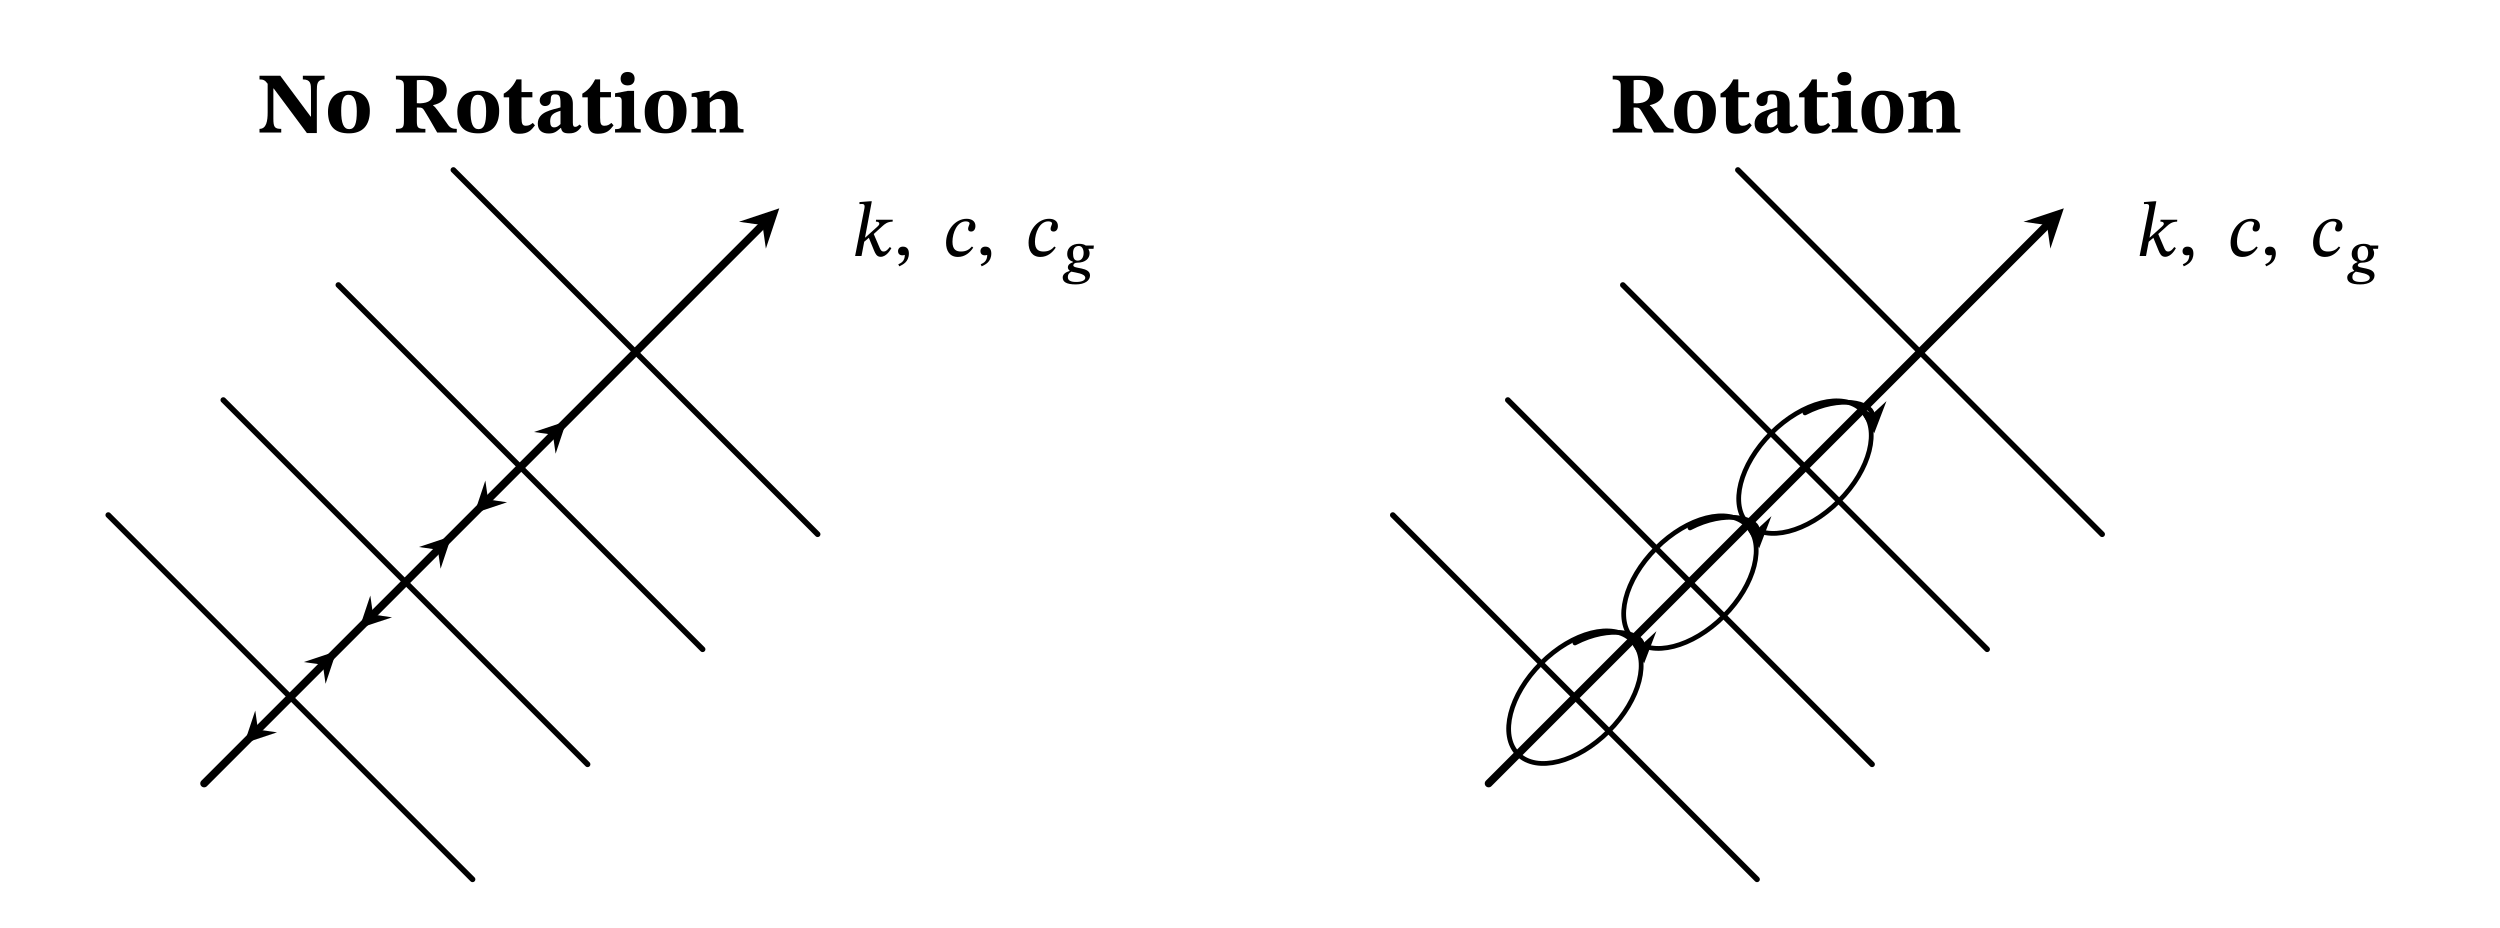
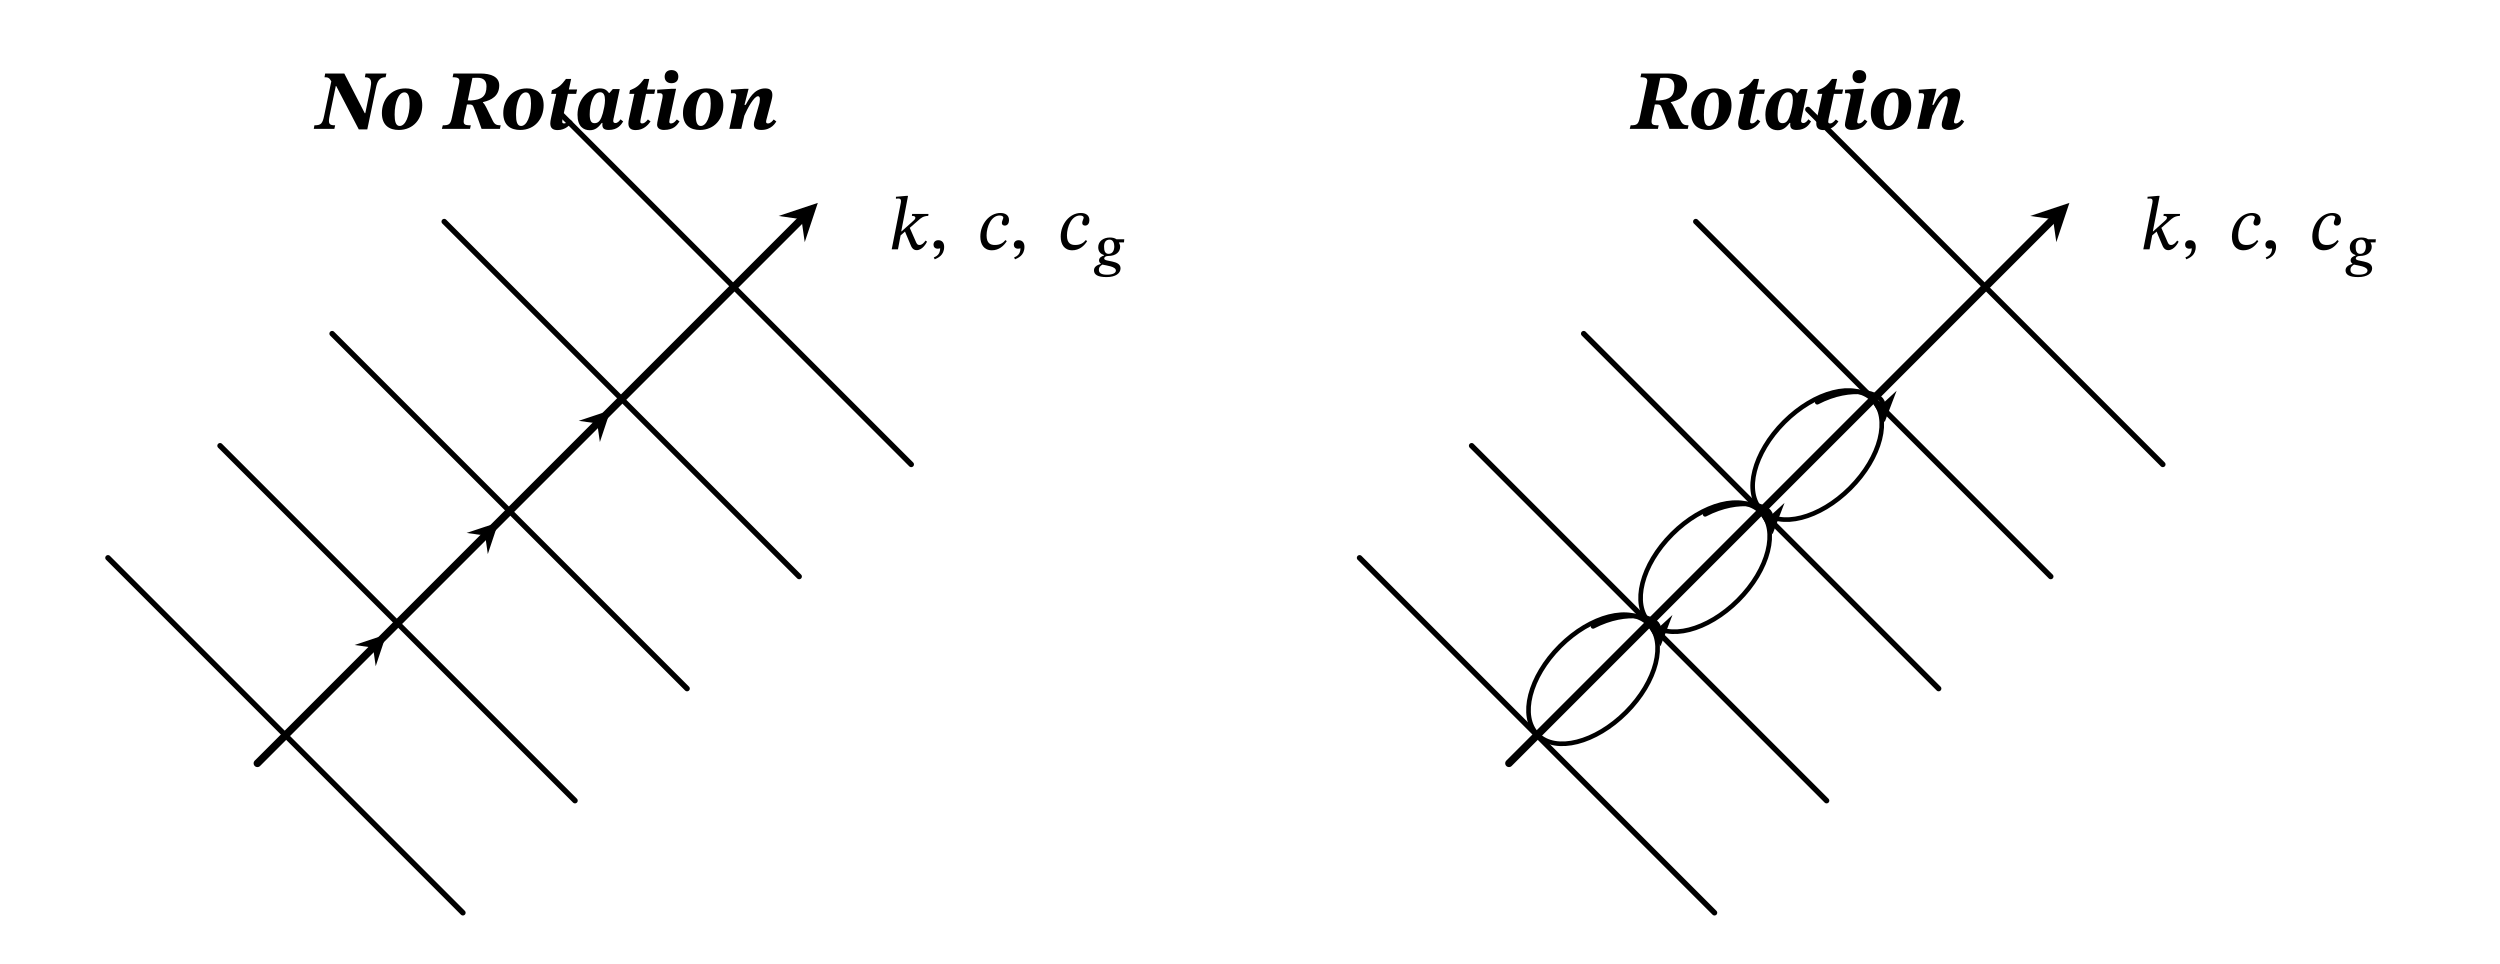
- <svg xmlns="http://www.w3.org/2000/svg" xmlns:xlink="http://www.w3.org/1999/xlink" width="287.549pt" height="106.715pt" viewBox="0 0 287.549 106.715">
+ <svg xmlns="http://www.w3.org/2000/svg" xmlns:xlink="http://www.w3.org/1999/xlink" width="294.182pt" height="113.338pt" viewBox="0 0 294.182 113.338">
  <defs>
    <g>
      <g id="glyph-0-0">
-         <path d="M 6.828 0.062 L 6.828 -4.812 C 6.828 -5.578 6.859 -6.109 7.719 -6.109 L 7.719 -6.531 L 5.219 -6.531 L 5.219 -6.109 C 6.141 -6.109 6.156 -5.578 6.156 -4.812 L 6.156 -1.844 L 6.109 -1.844 L 2.625 -6.531 L 0.234 -6.531 L 0.234 -6.109 C 0.641 -6.109 0.859 -6.047 1.172 -5.609 L 1.172 -2.328 C 1.172 -1.328 1.031 -0.422 0.234 -0.422 L 0.234 0 L 2.734 0 L 2.734 -0.422 C 1.984 -0.422 1.828 -0.609 1.828 -1.609 L 1.828 -5.062 L 1.875 -5.062 L 5.688 0.062 Z M 6.828 0.062 " />
+         <path d="M 6.016 0.062 L 7.031 -4.797 C 7.188 -5.578 7.406 -6.078 8.172 -6.078 L 8.266 -6.516 L 5.812 -6.516 L 5.734 -6.078 C 6.594 -6.078 6.516 -5.469 6.391 -4.797 L 5.781 -1.844 L 5.719 -1.844 L 3.312 -6.516 L 1.062 -6.516 L 0.984 -6.078 C 1.422 -6.078 1.562 -6 1.781 -5.594 L 0.953 -1.609 C 0.75 -0.609 0.578 -0.422 -0.203 -0.422 L -0.281 0 L 2.141 0 L 2.234 -0.422 C 1.5 -0.422 1.391 -0.609 1.594 -1.609 L 2.312 -5.047 L 2.359 -5.047 L 5.016 0.062 Z M 6.016 0.062 " />
      </g>
      <g id="glyph-0-1">
-         <path d="M 2.719 0.094 C 4.281 0.094 5.125 -0.797 5.125 -2.5 C 5.125 -3.922 4.344 -4.812 2.75 -4.812 C 1.078 -4.812 0.312 -3.781 0.312 -2.391 C 0.312 -0.656 1.156 0.094 2.719 0.094 Z M 2.75 -0.391 C 2.109 -0.391 1.828 -1.062 1.828 -2.484 C 1.828 -3.625 2.031 -4.344 2.672 -4.344 C 3.328 -4.344 3.625 -3.656 3.625 -2.422 C 3.625 -1.047 3.406 -0.391 2.75 -0.391 Z M 2.75 -0.391 " />
+         <path d="M 2.281 0.125 C 4.031 0.125 5.047 -1.203 5.047 -2.781 C 5.047 -4.281 4.125 -4.766 3.078 -4.766 C 1.344 -4.766 0.297 -3.422 0.297 -1.859 C 0.297 -0.359 1.234 0.125 2.281 0.125 Z M 2.391 -0.344 C 1.922 -0.344 1.797 -0.906 1.797 -1.672 C 1.797 -3.156 2.266 -4.297 2.953 -4.297 C 3.422 -4.297 3.562 -3.75 3.562 -2.984 C 3.562 -1.5 3.062 -0.344 2.391 -0.344 Z M 2.391 -0.344 " />
      </g>
      <g id="glyph-0-2">
-         <path d="M 3.734 0 L 3.734 -0.422 C 2.875 -0.422 2.75 -0.531 2.75 -1.344 L 2.75 -2.875 L 2.953 -2.875 C 3.297 -2.875 3.422 -2.844 3.609 -2.531 C 4 -1.891 4.188 -1.594 5.094 0 L 7.344 0 L 7.344 -0.422 C 6.891 -0.422 6.594 -0.5 6.297 -0.938 C 5.219 -2.438 4.938 -2.906 4.625 -3.109 L 4.625 -3.156 C 5.453 -3.344 6.188 -3.766 6.188 -4.859 C 6.188 -6.125 4.969 -6.531 3.594 -6.531 L 0.344 -6.531 L 0.344 -6.109 C 1.141 -6.109 1.266 -5.906 1.266 -5.328 L 1.266 -1.344 C 1.266 -0.531 1.109 -0.422 0.344 -0.422 L 0.344 0 Z M 2.75 -3.375 L 2.75 -6.016 C 2.938 -6.047 3.141 -6.047 3.344 -6.047 C 4.266 -6.047 4.656 -5.547 4.656 -4.797 C 4.656 -3.703 4.125 -3.406 3.125 -3.359 Z M 2.75 -3.375 " />
+         <path d="M 3.109 0 L 3.203 -0.422 C 2.375 -0.422 2.266 -0.531 2.422 -1.344 L 2.75 -2.875 L 2.984 -2.875 C 3.312 -2.875 3.438 -2.828 3.547 -2.531 C 3.797 -1.875 3.922 -1.578 4.469 0 L 6.625 0 L 6.719 -0.422 C 6.266 -0.422 6.016 -0.5 5.797 -0.938 C 5.062 -2.422 4.891 -2.891 4.625 -3.094 L 4.641 -3.156 C 5.625 -3.375 6.547 -3.875 6.547 -5.125 C 6.547 -6.156 5.531 -6.516 4.328 -6.516 L 1.156 -6.516 L 1.062 -6.078 C 1.844 -6.078 1.938 -5.891 1.812 -5.312 L 0.984 -1.344 C 0.812 -0.531 0.641 -0.422 -0.094 -0.422 L -0.203 0 Z M 2.844 -3.359 L 3.391 -6 C 3.594 -6.016 3.781 -6.016 3.984 -6.016 C 4.734 -6.016 5.047 -5.641 5.047 -5 C 5.047 -3.859 4.516 -3.422 3.203 -3.344 Z M 2.844 -3.359 " />
      </g>
      <g id="glyph-0-3">
-         <path d="M 3.547 -1.109 C 3.312 -0.922 3.141 -0.781 2.75 -0.781 C 2.375 -0.781 2.25 -0.969 2.25 -1.703 L 2.25 -4.047 L 3.5 -4.047 L 3.5 -4.656 L 2.25 -4.656 L 2.25 -6.109 L 1.672 -6.109 C 1.266 -5.281 0.766 -4.797 0.203 -4.469 L 0.203 -4.047 L 0.828 -4.047 L 0.828 -1.344 C 0.828 -0.203 1.219 0.141 2 0.141 C 3.047 0.141 3.391 -0.297 3.797 -0.828 Z M 3.547 -1.109 " />
+         <path d="M 1.359 0.141 C 2.312 0.141 2.828 -0.484 3.109 -0.875 L 2.797 -1.109 C 2.516 -0.766 2.328 -0.641 2.125 -0.641 C 1.953 -0.641 1.906 -0.719 1.906 -0.859 C 1.906 -1.016 1.984 -1.344 1.984 -1.344 L 2.578 -4.125 L 3.547 -4.125 L 3.656 -4.641 L 2.688 -4.641 L 2.953 -5.875 L 2.344 -5.875 C 1.75 -5.078 1.453 -4.859 0.688 -4.547 L 0.609 -4.125 L 1.203 -4.125 L 0.578 -1.234 C 0.531 -1.016 0.5 -0.797 0.5 -0.641 C 0.5 -0.047 0.859 0.141 1.359 0.141 Z M 1.359 0.141 " />
      </g>
      <g id="glyph-0-4">
-         <path d="M 1.578 0.109 C 2.266 0.109 2.484 -0.125 2.969 -0.531 L 3 -0.531 C 3.094 -0.062 3.297 0.094 3.938 0.094 C 4.688 0.094 5.031 -0.219 5.359 -0.703 L 5.141 -0.922 C 4.984 -0.781 4.812 -0.656 4.656 -0.656 C 4.453 -0.656 4.359 -0.734 4.359 -1.141 L 4.359 -3.297 C 4.359 -4.375 3.672 -4.828 2.422 -4.828 C 1.266 -4.828 0.547 -4.312 0.547 -3.719 C 0.547 -3.266 0.859 -3.047 1.156 -3.047 C 1.5 -3.047 1.812 -3.234 1.812 -3.688 C 1.812 -4.25 1.922 -4.391 2.312 -4.391 C 2.797 -4.391 2.938 -4.219 2.938 -3.375 L 2.938 -2.891 C 1.984 -2.609 0.328 -2.406 0.328 -1.031 C 0.328 -0.219 0.859 0.109 1.578 0.109 Z M 2.938 -0.969 C 2.641 -0.688 2.469 -0.594 2.203 -0.594 C 1.891 -0.594 1.75 -0.812 1.75 -1.297 C 1.75 -2.047 2.156 -2.266 2.938 -2.5 Z M 2.938 -0.969 " />
+         <path d="M 1.75 0.156 C 2.375 0.156 2.75 -0.172 3.156 -0.703 L 3.234 -0.703 C 3.219 -0.625 3.219 -0.562 3.219 -0.5 C 3.219 -0.016 3.484 0.125 3.984 0.125 C 5.031 0.125 5.438 -0.5 5.672 -0.875 L 5.359 -1.125 C 5.203 -0.906 5.016 -0.688 4.75 -0.688 C 4.547 -0.688 4.5 -0.828 4.5 -0.953 C 4.5 -1.109 4.562 -1.312 4.562 -1.312 L 5.266 -4.688 L 4.453 -4.688 L 4.047 -4.219 L 4 -4.219 C 3.781 -4.484 3.562 -4.766 2.938 -4.766 C 1.578 -4.766 0.297 -3.5 0.297 -1.656 C 0.297 -0.297 0.984 0.156 1.75 0.156 Z M 2.312 -0.672 C 1.938 -0.672 1.734 -0.891 1.734 -1.719 C 1.734 -2.984 2.172 -4.312 2.969 -4.312 C 3.375 -4.312 3.531 -3.938 3.531 -3.391 C 3.531 -2.875 3.391 -2.281 3.281 -1.859 C 3.062 -1.078 2.812 -0.672 2.312 -0.672 Z M 2.312 -0.672 " />
      </g>
      <g id="glyph-0-5">
-         <path d="M 3.125 0 L 3.125 -0.391 C 2.453 -0.391 2.359 -0.547 2.359 -1.125 L 2.359 -4.797 L 1.656 -4.797 L 0.172 -4.516 L 0.172 -4.094 C 0.172 -4.094 0.281 -4.109 0.422 -4.109 C 0.719 -4.109 0.938 -4.078 0.938 -3.625 L 0.938 -1.094 C 0.938 -0.531 0.828 -0.391 0.172 -0.391 L 0.172 0 Z M 1.609 -5.422 C 2.141 -5.422 2.422 -5.719 2.422 -6.203 C 2.422 -6.656 2.141 -6.969 1.609 -6.969 C 1.109 -6.969 0.812 -6.656 0.812 -6.188 C 0.812 -5.719 1.109 -5.422 1.609 -5.422 Z M 1.609 -5.422 " />
+         <path d="M 1.281 0.125 C 2.438 0.109 2.781 -0.391 3.109 -0.875 L 2.797 -1.109 C 2.641 -0.938 2.438 -0.641 2.094 -0.641 C 1.984 -0.641 1.906 -0.703 1.906 -0.828 C 1.906 -0.969 1.969 -1.25 1.969 -1.25 L 2.703 -4.719 L 2.188 -4.719 L 0.484 -4.609 L 0.484 -4.188 C 0.484 -4.188 0.641 -4.203 0.797 -4.203 C 1.062 -4.203 1.125 -4.047 1.125 -3.922 C 1.125 -3.781 1.094 -3.609 1.094 -3.609 L 0.625 -1.406 C 0.5 -0.828 0.469 -0.656 0.469 -0.5 C 0.469 -0.156 0.719 0.125 1.281 0.125 Z M 2.156 -5.375 C 2.688 -5.375 2.969 -5.672 2.969 -6.156 C 2.969 -6.609 2.688 -6.922 2.156 -6.922 C 1.656 -6.922 1.359 -6.609 1.359 -6.141 C 1.359 -5.672 1.672 -5.375 2.156 -5.375 Z M 2.156 -5.375 " />
      </g>
      <g id="glyph-0-6">
-         <path d="M 6.234 0 L 6.234 -0.391 C 5.672 -0.391 5.562 -0.562 5.562 -1.109 L 5.562 -2.875 C 5.562 -4.188 4.953 -4.812 3.906 -4.812 C 3.312 -4.812 2.875 -4.469 2.375 -3.969 L 2.328 -3.969 L 2.328 -4.797 L 1.781 -4.797 L 0.266 -4.5 L 0.266 -4.094 C 0.266 -4.094 0.359 -4.109 0.531 -4.109 C 0.812 -4.109 0.938 -4.031 0.938 -3.672 L 0.938 -1.109 C 0.938 -0.562 0.906 -0.391 0.25 -0.391 L 0.25 0 L 3.078 0 L 3.078 -0.391 C 2.422 -0.391 2.359 -0.562 2.359 -1.109 L 2.359 -3.438 C 2.656 -3.672 2.922 -3.859 3.328 -3.859 C 3.859 -3.859 4.141 -3.594 4.141 -2.656 L 4.141 -1.109 C 4.141 -0.562 4.062 -0.391 3.484 -0.391 L 3.484 0 Z M 6.234 0 " />
+         <path d="M 4.188 0.125 C 5.406 0.125 5.844 -0.719 5.953 -0.875 L 5.641 -1.109 C 5.5 -0.922 5.266 -0.641 4.969 -0.641 C 4.797 -0.641 4.75 -0.719 4.75 -0.844 C 4.75 -0.938 4.781 -1.062 4.781 -1.062 L 5.375 -3.312 C 5.422 -3.5 5.484 -3.734 5.484 -3.984 C 5.484 -4.422 5.312 -4.766 4.641 -4.766 C 3.297 -4.766 2.688 -3.422 2.344 -2.828 L 2.203 -2.828 L 2.688 -4.719 L 2.234 -4.719 L 0.609 -4.609 L 0.609 -4.188 C 0.609 -4.188 0.797 -4.203 0.906 -4.203 C 1.156 -4.203 1.234 -4.109 1.234 -3.922 C 1.234 -3.797 1.203 -3.609 1.203 -3.609 L 0.422 0 L 1.828 0 L 2.188 -1.562 C 2.578 -2.453 3.328 -3.844 3.797 -3.844 C 3.969 -3.844 4.016 -3.688 4.016 -3.484 C 4.016 -3.234 3.953 -2.984 3.953 -2.984 L 3.359 -0.891 C 3.344 -0.828 3.312 -0.688 3.312 -0.531 C 3.312 -0.141 3.5 0.125 4.188 0.125 Z M 4.188 0.125 " />
      </g>
      <g id="glyph-1-0">
-         <path d="M 2.281 -6.297 L 2.094 -6.297 L 0.859 -6.203 L 0.859 -5.969 C 0.859 -5.969 1.031 -5.984 1.141 -5.984 C 1.359 -5.984 1.453 -5.906 1.453 -5.703 C 1.453 -5.594 1.422 -5.438 1.422 -5.438 L 0.359 0 L 1.094 0 L 1.406 -1.641 L 1.938 -2.094 L 2.547 -0.609 C 2.688 -0.281 2.844 0.094 3.297 0.094 C 3.984 0.094 4.438 -0.734 4.531 -0.906 L 4.344 -1.031 C 4.141 -0.766 3.938 -0.516 3.641 -0.516 C 3.375 -0.516 3.281 -0.703 3.156 -1 L 2.5 -2.531 L 3.484 -3.422 C 3.781 -3.688 4.062 -3.938 4.672 -3.953 L 4.688 -4.172 L 2.766 -4.172 L 2.75 -3.953 C 2.953 -3.953 3.141 -3.906 3.141 -3.719 C 3.141 -3.594 3.062 -3.5 2.938 -3.391 L 1.531 -2.125 L 1.5 -2.125 Z M 2.281 -6.297 " />
+         <path d="M 2.281 -6.297 L 2.094 -6.297 L 0.859 -6.188 L 0.859 -5.953 C 0.859 -5.953 1.031 -5.984 1.141 -5.984 C 1.359 -5.984 1.453 -5.891 1.453 -5.688 C 1.453 -5.578 1.422 -5.422 1.422 -5.422 L 0.359 0 L 1.094 0 L 1.406 -1.641 L 1.922 -2.094 L 2.547 -0.609 C 2.672 -0.281 2.844 0.094 3.297 0.094 C 3.984 0.094 4.438 -0.734 4.516 -0.906 L 4.344 -1.031 C 4.141 -0.766 3.938 -0.516 3.625 -0.516 C 3.359 -0.516 3.281 -0.703 3.156 -1 L 2.484 -2.531 L 3.484 -3.406 C 3.781 -3.672 4.047 -3.922 4.656 -3.938 L 4.688 -4.172 L 2.766 -4.172 L 2.734 -3.938 C 2.953 -3.938 3.141 -3.906 3.141 -3.719 C 3.141 -3.594 3.047 -3.484 2.922 -3.375 L 1.531 -2.125 L 1.484 -2.125 Z M 2.281 -6.297 " />
      </g>
      <g id="glyph-1-1">
-         <path d="M 0.625 1.188 C 0.984 1.016 1.734 0.719 1.734 -0.297 C 1.734 -0.781 1.5 -1.078 1.047 -1.078 C 0.688 -1.078 0.484 -0.844 0.484 -0.547 C 0.484 -0.297 0.641 -0.078 0.984 -0.078 C 1.078 -0.078 1.156 -0.094 1.266 -0.125 C 1.266 0.594 0.844 0.812 0.516 0.953 Z M 0.625 1.188 " />
+         <path d="M 0.625 1.172 C 0.984 1.016 1.734 0.719 1.734 -0.297 C 1.734 -0.781 1.484 -1.078 1.047 -1.078 C 0.688 -1.078 0.484 -0.844 0.484 -0.547 C 0.484 -0.297 0.641 -0.078 0.984 -0.078 C 1.078 -0.078 1.156 -0.094 1.266 -0.125 C 1.266 0.594 0.844 0.812 0.516 0.953 Z M 0.625 1.172 " />
      </g>
      <g id="glyph-1-2">
-         <path d="M 3.203 -1.094 C 2.922 -0.766 2.578 -0.516 1.953 -0.516 C 1.438 -0.516 0.969 -0.688 0.969 -1.641 C 0.969 -2.688 1.516 -3.984 2.5 -3.984 C 2.781 -3.984 2.938 -3.875 2.938 -3.75 C 2.938 -3.609 2.766 -3.359 2.766 -3.125 C 2.766 -2.922 2.891 -2.812 3.109 -2.812 C 3.438 -2.812 3.609 -3.094 3.609 -3.453 C 3.609 -4.031 3.156 -4.281 2.594 -4.281 C 1.312 -4.281 0.234 -3 0.234 -1.516 C 0.234 -0.609 0.641 0.109 1.594 0.109 C 2.406 0.109 2.984 -0.391 3.359 -0.969 Z M 3.203 -1.094 " />
+         <path d="M 3.188 -1.094 C 2.922 -0.766 2.562 -0.516 1.953 -0.516 C 1.438 -0.516 0.969 -0.688 0.969 -1.641 C 0.969 -2.672 1.516 -3.984 2.5 -3.984 C 2.781 -3.984 2.938 -3.875 2.938 -3.734 C 2.938 -3.594 2.766 -3.344 2.766 -3.109 C 2.766 -2.922 2.891 -2.797 3.109 -2.797 C 3.438 -2.797 3.609 -3.094 3.609 -3.438 C 3.609 -4.031 3.156 -4.281 2.594 -4.281 C 1.297 -4.281 0.234 -2.984 0.234 -1.5 C 0.234 -0.609 0.641 0.109 1.594 0.109 C 2.406 0.109 2.984 -0.391 3.344 -0.969 Z M 3.188 -1.094 " />
      </g>
      <g id="glyph-2-0">
-         <path d="M 3.641 -3.078 L 2.719 -3.078 C 2.562 -3.203 2.281 -3.281 1.953 -3.281 C 1.172 -3.281 0.578 -2.844 0.578 -2.125 C 0.578 -1.562 0.906 -1.328 1.234 -1.219 L 1.234 -1.156 C 0.953 -1.062 0.656 -0.906 0.656 -0.562 C 0.656 -0.422 0.734 -0.297 0.859 -0.203 L 0.859 -0.156 C 0.438 -0.031 0.062 0.188 0.062 0.594 C 0.062 1.109 0.5 1.391 1.562 1.391 C 2.625 1.391 3.203 0.938 3.203 0.359 C 3.203 -0.656 1.281 -0.359 1.281 -0.797 C 1.281 -0.969 1.453 -1.109 1.734 -1.109 C 2.688 -1.109 3.156 -1.609 3.156 -2.188 C 3.156 -2.359 3.109 -2.5 3.031 -2.656 L 3.031 -2.703 L 3.609 -2.703 Z M 2.656 0.625 C 2.656 0.906 2.297 1.109 1.609 1.109 C 0.906 1.109 0.656 0.891 0.656 0.562 C 0.656 0.188 0.828 0.078 1.047 -0.078 C 1.547 0.031 2.656 0.141 2.656 0.625 Z M 2.469 -2.234 C 2.469 -1.797 2.281 -1.344 1.781 -1.344 C 1.359 -1.344 1.25 -1.703 1.25 -2.203 C 1.25 -2.766 1.5 -3.031 1.922 -3.031 C 2.297 -3.031 2.469 -2.641 2.469 -2.234 Z M 2.469 -2.234 " />
+         <path d="M 3.625 -3.062 L 2.703 -3.062 C 2.547 -3.188 2.266 -3.266 1.938 -3.266 C 1.172 -3.266 0.562 -2.828 0.562 -2.125 C 0.562 -1.562 0.891 -1.312 1.234 -1.203 L 1.234 -1.141 C 0.953 -1.062 0.656 -0.891 0.656 -0.562 C 0.656 -0.422 0.734 -0.297 0.859 -0.203 L 0.859 -0.156 C 0.422 -0.031 0.062 0.188 0.062 0.594 C 0.062 1.109 0.5 1.391 1.547 1.391 C 2.625 1.391 3.188 0.938 3.188 0.359 C 3.188 -0.656 1.266 -0.359 1.266 -0.797 C 1.266 -0.969 1.453 -1.094 1.734 -1.094 C 2.672 -1.094 3.141 -1.594 3.141 -2.172 C 3.141 -2.344 3.094 -2.484 3.016 -2.641 L 3.016 -2.688 L 3.594 -2.688 Z M 2.641 0.625 C 2.641 0.906 2.281 1.109 1.609 1.109 C 0.891 1.109 0.641 0.891 0.641 0.547 C 0.641 0.188 0.828 0.078 1.047 -0.078 C 1.547 0.031 2.641 0.141 2.641 0.625 Z M 2.453 -2.234 C 2.453 -1.781 2.281 -1.344 1.781 -1.344 C 1.359 -1.344 1.25 -1.703 1.25 -2.203 C 1.25 -2.75 1.484 -3.016 1.906 -3.016 C 2.297 -3.016 2.453 -2.625 2.453 -2.234 Z M 2.453 -2.234 " />
      </g>
    </g>
  </defs>
  <g fill="rgb(0%, 0%, 0%)" fill-opacity="1">
-     <use xlink:href="#glyph-0-0" x="29.614" y="15.245" />
+     <use xlink:href="#glyph-0-0" x="37.203" y="15.167" />
  </g>
  <g fill="rgb(0%, 0%, 0%)" fill-opacity="1">
-     <use xlink:href="#glyph-0-1" x="37.414" y="15.245" />
+     <use xlink:href="#glyph-0-1" x="44.641" y="15.167" />
  </g>
  <g fill="rgb(0%, 0%, 0%)" fill-opacity="1">
-     <use xlink:href="#glyph-0-2" x="45.194" y="15.245" />
+     <use xlink:href="#glyph-0-2" x="52.199" y="15.167" />
  </g>
  <g fill="rgb(0%, 0%, 0%)" fill-opacity="1">
-     <use xlink:href="#glyph-0-1" x="52.289" y="15.245" />
-     <use xlink:href="#glyph-0-3" x="57.734" y="15.245" />
-     <use xlink:href="#glyph-0-4" x="61.529" y="15.245" />
-     <use xlink:href="#glyph-0-3" x="66.775" y="15.245" />
-     <use xlink:href="#glyph-0-5" x="70.571" y="15.245" />
-     <use xlink:href="#glyph-0-1" x="73.84" y="15.245" />
-     <use xlink:href="#glyph-0-6" x="79.285" y="15.245" />
+     <use xlink:href="#glyph-0-1" x="58.924" y="15.167" />
+     <use xlink:href="#glyph-0-3" x="64.253" y="15.167" />
+     <use xlink:href="#glyph-0-4" x="67.66" y="15.167" />
+     <use xlink:href="#glyph-0-3" x="73.444" y="15.167" />
+     <use xlink:href="#glyph-0-5" x="76.852" y="15.167" />
+     <use xlink:href="#glyph-0-1" x="80.071" y="15.167" />
+     <use xlink:href="#glyph-0-6" x="85.4" y="15.167" />
  </g>
-   <path fill="none" stroke-width="0.648" stroke-linecap="round" stroke-linejoin="round" stroke="rgb(0%, 0%, 0%)" stroke-opacity="1" stroke-miterlimit="10" d="M 15.476 57.487 L 57.486 15.476 " transform="matrix(0.997336, 0, 0, -0.997336, -2.981564, 116.5757)" />
-   <path fill="none" stroke-width="0.648" stroke-linecap="round" stroke-linejoin="round" stroke="rgb(0%, 0%, 0%)" stroke-opacity="1" stroke-miterlimit="10" d="M 28.742 70.752 L 70.752 28.742 " transform="matrix(0.997336, 0, 0, -0.997336, -2.981564, 116.5757)" />
-   <path fill="none" stroke-width="0.648" stroke-linecap="round" stroke-linejoin="round" stroke="rgb(0%, 0%, 0%)" stroke-opacity="1" stroke-miterlimit="10" d="M 42.011 84.018 L 84.018 42.008 " transform="matrix(0.997336, 0, 0, -0.997336, -2.981564, 116.5757)" />
-   <path fill="none" stroke-width="0.648" stroke-linecap="round" stroke-linejoin="round" stroke="rgb(0%, 0%, 0%)" stroke-opacity="1" stroke-miterlimit="10" d="M 55.277 97.284 L 97.284 55.274 " transform="matrix(0.997336, 0, 0, -0.997336, -2.981564, 116.5757)" />
-   <path fill="none" stroke-width="0.897" stroke-linecap="round" stroke-linejoin="round" stroke="rgb(0%, 0%, 0%)" stroke-opacity="1" stroke-miterlimit="10" d="M 26.533 26.533 L 90.927 90.927 " transform="matrix(0.997336, 0, 0, -0.997336, -2.981564, 116.5757)" />
-   <path fill-rule="nonzero" fill="rgb(0%, 0%, 0%)" fill-opacity="1" d="M 89.633 23.961 L 84.996 25.508 L 87.703 25.891 L 88.09 28.598 " />
-   <path fill="none" stroke-width="0.548" stroke-linecap="round" stroke-linejoin="round" stroke="rgb(0%, 0%, 0%)" stroke-opacity="1" stroke-miterlimit="10" d="M 32.741 32.741 L 40.222 40.222 " transform="matrix(0.997336, 0, 0, -0.997336, -2.981564, 116.5757)" />
-   <path fill-rule="nonzero" fill="rgb(0%, 0%, 0%)" fill-opacity="1" d="M 28.109 85.484 L 31.863 84.234 L 29.672 83.922 L 29.359 81.73 " />
-   <path fill-rule="nonzero" fill="rgb(0%, 0%, 0%)" fill-opacity="1" d="M 38.695 74.898 L 34.945 76.148 L 37.133 76.461 L 37.445 78.652 " />
-   <path fill="none" stroke-width="0.548" stroke-linecap="round" stroke-linejoin="round" stroke="rgb(0%, 0%, 0%)" stroke-opacity="1" stroke-miterlimit="10" d="M 46.01 46.007 L 53.487 53.488 " transform="matrix(0.997336, 0, 0, -0.997336, -2.981564, 116.5757)" />
-   <path fill-rule="nonzero" fill="rgb(0%, 0%, 0%)" fill-opacity="1" d="M 41.34 72.254 L 45.094 71.004 L 42.906 70.688 L 42.594 68.5 " />
-   <path fill-rule="nonzero" fill="rgb(0%, 0%, 0%)" fill-opacity="1" d="M 51.926 61.668 L 48.176 62.918 L 50.363 63.23 L 50.676 65.418 " />
-   <path fill="none" stroke-width="0.548" stroke-linecap="round" stroke-linejoin="round" stroke="rgb(0%, 0%, 0%)" stroke-opacity="1" stroke-miterlimit="10" d="M 59.276 59.277 L 66.753 66.753 " transform="matrix(0.997336, 0, 0, -0.997336, -2.981564, 116.5757)" />
-   <path fill-rule="nonzero" fill="rgb(0%, 0%, 0%)" fill-opacity="1" d="M 54.574 59.023 L 58.324 57.77 L 56.137 57.457 L 55.824 55.27 " />
-   <path fill-rule="nonzero" fill="rgb(0%, 0%, 0%)" fill-opacity="1" d="M 65.156 48.438 L 61.406 49.688 L 63.594 50 L 63.906 52.188 " />
+   <path fill="none" stroke-width="0.648" stroke-linecap="round" stroke-linejoin="round" stroke="rgb(0%, 0%, 0%)" stroke-opacity="1" stroke-miterlimit="10" d="M 8.846 50.853 L 50.852 8.843 " transform="matrix(0.994193, 0, 0, -0.994193, 3.912298, 116.1983)" />
+   <path fill="none" stroke-width="0.648" stroke-linecap="round" stroke-linejoin="round" stroke="rgb(0%, 0%, 0%)" stroke-opacity="1" stroke-miterlimit="10" d="M 22.111 64.118 L 64.12 22.112 " transform="matrix(0.994193, 0, 0, -0.994193, 3.912298, 116.1983)" />
+   <path fill="none" stroke-width="0.648" stroke-linecap="round" stroke-linejoin="round" stroke="rgb(0%, 0%, 0%)" stroke-opacity="1" stroke-miterlimit="10" d="M 35.375 77.386 L 77.385 35.376 " transform="matrix(0.994193, 0, 0, -0.994193, 3.912298, 116.1983)" />
+   <path fill="none" stroke-width="0.648" stroke-linecap="round" stroke-linejoin="round" stroke="rgb(0%, 0%, 0%)" stroke-opacity="1" stroke-miterlimit="10" d="M 48.644 90.65 L 90.653 48.641 " transform="matrix(0.994193, 0, 0, -0.994193, 3.912298, 116.1983)" />
+   <path fill="none" stroke-width="0.648" stroke-linecap="round" stroke-linejoin="round" stroke="rgb(0%, 0%, 0%)" stroke-opacity="1" stroke-miterlimit="10" d="M 61.908 103.919 L 103.918 61.909 " transform="matrix(0.994193, 0, 0, -0.994193, 3.912298, 116.1983)" />
+   <path fill="none" stroke-width="0.897" stroke-linecap="round" stroke-linejoin="round" stroke="rgb(0%, 0%, 0%)" stroke-opacity="1" stroke-miterlimit="10" d="M 26.531 26.532 L 90.924 90.926 " transform="matrix(0.994193, 0, 0, -0.994193, 3.912298, 116.1983)" />
+   <path fill-rule="nonzero" fill="rgb(0%, 0%, 0%)" fill-opacity="1" d="M 96.234 23.875 L 91.613 25.414 L 94.309 25.801 L 94.695 28.496 " />
+   <path fill="none" stroke-width="0.548" stroke-linecap="round" stroke-linejoin="round" stroke="rgb(0%, 0%, 0%)" stroke-opacity="1" stroke-miterlimit="10" d="M 31.175 31.176 L 40.22 40.221 " transform="matrix(0.994193, 0, 0, -0.994193, 3.912298, 116.1983)" />
+   <path fill-rule="nonzero" fill="rgb(0%, 0%, 0%)" fill-opacity="1" d="M 45.457 74.652 L 41.719 75.898 L 43.898 76.211 L 44.211 78.395 " />
+   <path fill="none" stroke-width="0.548" stroke-linecap="round" stroke-linejoin="round" stroke="rgb(0%, 0%, 0%)" stroke-opacity="1" stroke-miterlimit="10" d="M 44.44 44.441 L 53.488 53.485 " transform="matrix(0.994193, 0, 0, -0.994193, 3.912298, 116.1983)" />
+   <path fill-rule="nonzero" fill="rgb(0%, 0%, 0%)" fill-opacity="1" d="M 58.648 61.465 L 54.906 62.711 L 57.09 63.023 L 57.402 65.203 " />
+   <path fill="none" stroke-width="0.548" stroke-linecap="round" stroke-linejoin="round" stroke="rgb(0%, 0%, 0%)" stroke-opacity="1" stroke-miterlimit="10" d="M 57.708 57.709 L 66.753 66.754 " transform="matrix(0.994193, 0, 0, -0.994193, 3.912298, 116.1983)" />
+   <path fill-rule="nonzero" fill="rgb(0%, 0%, 0%)" fill-opacity="1" d="M 71.836 48.273 L 68.098 49.52 L 70.277 49.832 L 70.59 52.016 " />
  <g fill="rgb(0%, 0%, 0%)" fill-opacity="1">
-     <use xlink:href="#glyph-1-0" x="97.995" y="29.445" />
+     <use xlink:href="#glyph-1-0" x="104.57" y="29.343" />
  </g>
  <g fill="rgb(0%, 0%, 0%)" fill-opacity="1">
-     <use xlink:href="#glyph-1-1" x="102.806" y="29.445" />
+     <use xlink:href="#glyph-1-1" x="109.366" y="29.343" />
  </g>
  <g fill="rgb(0%, 0%, 0%)" fill-opacity="1">
-     <use xlink:href="#glyph-1-2" x="108.583" y="29.445" />
-     <use xlink:href="#glyph-1-1" x="112.285" y="29.445" />
+     <use xlink:href="#glyph-1-2" x="115.125" y="29.343" />
+     <use xlink:href="#glyph-1-1" x="118.815" y="29.343" />
  </g>
  <g fill="rgb(0%, 0%, 0%)" fill-opacity="1">
-     <use xlink:href="#glyph-1-2" x="118.071" y="29.445" />
+     <use xlink:href="#glyph-1-2" x="124.583" y="29.343" />
  </g>
  <g fill="rgb(0%, 0%, 0%)" fill-opacity="1">
-     <use xlink:href="#glyph-2-0" x="122.17" y="31.323" />
+     <use xlink:href="#glyph-2-0" x="128.669" y="31.215" />
  </g>
  <g fill="rgb(0%, 0%, 0%)" fill-opacity="1">
-     <use xlink:href="#glyph-0-2" x="185.148" y="15.245" />
+     <use xlink:href="#glyph-0-2" x="191.979" y="15.167" />
  </g>
  <g fill="rgb(0%, 0%, 0%)" fill-opacity="1">
-     <use xlink:href="#glyph-0-1" x="192.242" y="15.245" />
-     <use xlink:href="#glyph-0-3" x="197.687" y="15.245" />
-     <use xlink:href="#glyph-0-4" x="201.483" y="15.245" />
-     <use xlink:href="#glyph-0-3" x="206.729" y="15.245" />
-     <use xlink:href="#glyph-0-5" x="210.525" y="15.245" />
-     <use xlink:href="#glyph-0-1" x="213.794" y="15.245" />
-     <use xlink:href="#glyph-0-6" x="219.239" y="15.245" />
+     <use xlink:href="#glyph-0-1" x="198.704" y="15.167" />
+     <use xlink:href="#glyph-0-3" x="204.033" y="15.167" />
+     <use xlink:href="#glyph-0-4" x="207.44" y="15.167" />
+     <use xlink:href="#glyph-0-3" x="213.225" y="15.167" />
+     <use xlink:href="#glyph-0-5" x="216.632" y="15.167" />
+     <use xlink:href="#glyph-0-1" x="219.851" y="15.167" />
+     <use xlink:href="#glyph-0-6" x="225.18" y="15.167" />
  </g>
-   <path fill="none" stroke-width="0.648" stroke-linecap="round" stroke-linejoin="round" stroke="rgb(0%, 0%, 0%)" stroke-opacity="1" stroke-miterlimit="10" d="M 163.617 57.487 L 205.623 15.476 " transform="matrix(0.997336, 0, 0, -0.997336, -2.981564, 116.5757)" />
-   <path fill="none" stroke-width="0.648" stroke-linecap="round" stroke-linejoin="round" stroke="rgb(0%, 0%, 0%)" stroke-opacity="1" stroke-miterlimit="10" d="M 176.882 70.752 L 218.889 28.742 " transform="matrix(0.997336, 0, 0, -0.997336, -2.981564, 116.5757)" />
-   <path fill="none" stroke-width="0.648" stroke-linecap="round" stroke-linejoin="round" stroke="rgb(0%, 0%, 0%)" stroke-opacity="1" stroke-miterlimit="10" d="M 190.148 84.018 L 232.159 42.008 " transform="matrix(0.997336, 0, 0, -0.997336, -2.981564, 116.5757)" />
-   <path fill="none" stroke-width="0.648" stroke-linecap="round" stroke-linejoin="round" stroke="rgb(0%, 0%, 0%)" stroke-opacity="1" stroke-miterlimit="10" d="M 203.414 97.284 L 245.424 55.274 " transform="matrix(0.997336, 0, 0, -0.997336, -2.981564, 116.5757)" />
-   <path fill="none" stroke-width="0.897" stroke-linecap="round" stroke-linejoin="round" stroke="rgb(0%, 0%, 0%)" stroke-opacity="1" stroke-miterlimit="10" d="M 174.669 26.533 L 239.064 90.927 " transform="matrix(0.997336, 0, 0, -0.997336, -2.981564, 116.5757)" />
-   <path fill-rule="nonzero" fill="rgb(0%, 0%, 0%)" fill-opacity="1" d="M 237.379 23.961 L 232.742 25.508 L 235.445 25.891 L 235.832 28.598 " />
+   <path fill="none" stroke-width="0.648" stroke-linecap="round" stroke-linejoin="round" stroke="rgb(0%, 0%, 0%)" stroke-opacity="1" stroke-miterlimit="10" d="M 156.984 50.853 L 198.993 8.843 " transform="matrix(0.994193, 0, 0, -0.994193, 3.912298, 116.1983)" />
+   <path fill="none" stroke-width="0.648" stroke-linecap="round" stroke-linejoin="round" stroke="rgb(0%, 0%, 0%)" stroke-opacity="1" stroke-miterlimit="10" d="M 170.248 64.118 L 212.258 22.112 " transform="matrix(0.994193, 0, 0, -0.994193, 3.912298, 116.1983)" />
+   <path fill="none" stroke-width="0.648" stroke-linecap="round" stroke-linejoin="round" stroke="rgb(0%, 0%, 0%)" stroke-opacity="1" stroke-miterlimit="10" d="M 183.513 77.386 L 225.522 35.376 " transform="matrix(0.994193, 0, 0, -0.994193, 3.912298, 116.1983)" />
+   <path fill="none" stroke-width="0.648" stroke-linecap="round" stroke-linejoin="round" stroke="rgb(0%, 0%, 0%)" stroke-opacity="1" stroke-miterlimit="10" d="M 196.781 90.65 L 238.791 48.641 " transform="matrix(0.994193, 0, 0, -0.994193, 3.912298, 116.1983)" />
+   <path fill="none" stroke-width="0.648" stroke-linecap="round" stroke-linejoin="round" stroke="rgb(0%, 0%, 0%)" stroke-opacity="1" stroke-miterlimit="10" d="M 210.046 103.919 L 252.055 61.909 " transform="matrix(0.994193, 0, 0, -0.994193, 3.912298, 116.1983)" />
+   <path fill="none" stroke-width="0.897" stroke-linecap="round" stroke-linejoin="round" stroke="rgb(0%, 0%, 0%)" stroke-opacity="1" stroke-miterlimit="10" d="M 174.668 26.532 L 239.062 90.926 " transform="matrix(0.994193, 0, 0, -0.994193, 3.912298, 116.1983)" />
+   <path fill-rule="nonzero" fill="rgb(0%, 0%, 0%)" fill-opacity="1" d="M 243.512 23.875 L 238.891 25.414 L 241.586 25.801 L 241.973 28.496 " />
  <g fill="rgb(0%, 0%, 0%)" fill-opacity="1">
-     <use xlink:href="#glyph-1-0" x="245.739" y="29.445" />
+     <use xlink:href="#glyph-1-0" x="251.848" y="29.343" />
  </g>
  <g fill="rgb(0%, 0%, 0%)" fill-opacity="1">
-     <use xlink:href="#glyph-1-1" x="250.55" y="29.445" />
+     <use xlink:href="#glyph-1-1" x="256.644" y="29.343" />
  </g>
  <g fill="rgb(0%, 0%, 0%)" fill-opacity="1">
-     <use xlink:href="#glyph-1-2" x="256.327" y="29.445" />
-     <use xlink:href="#glyph-1-1" x="260.029" y="29.445" />
+     <use xlink:href="#glyph-1-2" x="262.403" y="29.343" />
+     <use xlink:href="#glyph-1-1" x="266.093" y="29.343" />
  </g>
  <g fill="rgb(0%, 0%, 0%)" fill-opacity="1">
-     <use xlink:href="#glyph-1-2" x="265.815" y="29.445" />
+     <use xlink:href="#glyph-1-2" x="271.861" y="29.343" />
  </g>
  <g fill="rgb(0%, 0%, 0%)" fill-opacity="1">
-     <use xlink:href="#glyph-2-0" x="269.914" y="31.323" />
+     <use xlink:href="#glyph-2-0" x="275.947" y="31.215" />
  </g>
-   <path fill="none" stroke-width="0.548" stroke-linecap="round" stroke-linejoin="round" stroke="rgb(0%, 0%, 0%)" stroke-opacity="1" stroke-miterlimit="10" d="M 191.186 43.05 C 189.028 45.208 184.34 44.017 180.713 40.39 C 177.086 36.763 175.895 32.075 178.053 29.917 C 180.212 27.755 184.904 28.946 188.527 32.573 C 192.154 36.199 193.344 40.888 191.186 43.05 Z M 191.186 43.05 " transform="matrix(0.997336, 0, 0, -0.997336, -2.981564, 116.5757)" />
-   <path fill="none" stroke-width="0.548" stroke-linecap="round" stroke-linejoin="round" stroke="rgb(0%, 0%, 0%)" stroke-opacity="1" stroke-miterlimit="10" d="M 184.622 42.736 C 188.73 44.871 192.263 43.833 192.385 42.595 " transform="matrix(0.997336, 0, 0, -0.997336, -2.981564, 116.5757)" />
-   <path fill-rule="nonzero" fill="rgb(0%, 0%, 0%)" fill-opacity="1" d="M 189.109 76.293 L 190.52 72.598 L 188.891 74.094 L 187 72.949 " />
-   <path fill="none" stroke-width="0.548" stroke-linecap="round" stroke-linejoin="round" stroke="rgb(0%, 0%, 0%)" stroke-opacity="1" stroke-miterlimit="10" d="M 204.452 56.316 C 202.294 58.474 197.606 57.283 193.979 53.656 C 190.352 50.029 189.161 45.341 191.319 43.183 C 193.477 41.025 198.17 42.212 201.796 45.838 C 205.419 49.465 206.61 54.157 204.452 56.316 Z M 204.452 56.316 " transform="matrix(0.997336, 0, 0, -0.997336, -2.981564, 116.5757)" />
-   <path fill="none" stroke-width="0.548" stroke-linecap="round" stroke-linejoin="round" stroke="rgb(0%, 0%, 0%)" stroke-opacity="1" stroke-miterlimit="10" d="M 197.888 56.002 C 201.996 58.137 205.529 57.099 205.65 55.861 " transform="matrix(0.997336, 0, 0, -0.997336, -2.981564, 116.5757)" />
-   <path fill-rule="nonzero" fill="rgb(0%, 0%, 0%)" fill-opacity="1" d="M 202.34 63.062 L 203.75 59.367 L 202.121 60.863 L 200.23 59.719 " />
-   <path fill="none" stroke-width="0.548" stroke-linecap="round" stroke-linejoin="round" stroke="rgb(0%, 0%, 0%)" stroke-opacity="1" stroke-miterlimit="10" d="M 217.718 69.581 C 215.56 71.739 210.871 70.549 207.245 66.922 C 203.618 63.295 202.427 58.607 204.585 56.449 C 206.743 54.291 211.435 55.477 215.062 59.104 C 218.689 62.731 219.876 67.423 217.718 69.581 Z M 217.718 69.581 " transform="matrix(0.997336, 0, 0, -0.997336, -2.981564, 116.5757)" />
-   <path fill="none" stroke-width="0.548" stroke-linecap="round" stroke-linejoin="round" stroke="rgb(0%, 0%, 0%)" stroke-opacity="1" stroke-miterlimit="10" d="M 211.153 69.268 C 215.262 71.403 218.795 70.365 218.916 69.127 " transform="matrix(0.997336, 0, 0, -0.997336, -2.981564, 116.5757)" />
-   <path fill-rule="nonzero" fill="rgb(0%, 0%, 0%)" fill-opacity="1" d="M 215.57 49.832 L 216.98 46.137 L 215.352 47.633 L 213.461 46.488 " />
+   <path fill="none" stroke-width="0.548" stroke-linecap="round" stroke-linejoin="round" stroke="rgb(0%, 0%, 0%)" stroke-opacity="1" stroke-miterlimit="10" d="M 191.186 43.05 C 189.029 45.207 184.338 44.016 180.711 40.39 C 177.085 36.763 175.894 32.072 178.055 29.915 C 180.212 27.758 184.904 28.948 188.53 32.575 C 192.157 36.201 193.343 40.889 191.186 43.05 Z M 191.186 43.05 " transform="matrix(0.994193, 0, 0, -0.994193, 3.912298, 116.1983)" />
+   <path fill="none" stroke-width="0.548" stroke-linecap="round" stroke-linejoin="round" stroke="rgb(0%, 0%, 0%)" stroke-opacity="1" stroke-miterlimit="10" d="M 184.621 42.736 C 188.731 44.869 192.263 43.832 192.385 42.594 " transform="matrix(0.994193, 0, 0, -0.994193, 3.912298, 116.1983)" />
+   <path fill-rule="nonzero" fill="rgb(0%, 0%, 0%)" fill-opacity="1" d="M 195.398 76.043 L 196.805 72.359 L 195.18 73.852 L 193.293 72.707 " />
+   <path fill="none" stroke-width="0.548" stroke-linecap="round" stroke-linejoin="round" stroke="rgb(0%, 0%, 0%)" stroke-opacity="1" stroke-miterlimit="10" d="M 204.451 56.314 C 202.294 58.471 197.602 57.285 193.976 53.658 C 190.349 50.032 189.163 45.34 191.32 43.183 C 193.477 41.022 198.168 42.213 201.795 45.839 C 205.421 49.466 206.612 54.157 204.451 56.314 Z M 204.451 56.314 " transform="matrix(0.994193, 0, 0, -0.994193, 3.912298, 116.1983)" />
+   <path fill="none" stroke-width="0.548" stroke-linecap="round" stroke-linejoin="round" stroke="rgb(0%, 0%, 0%)" stroke-opacity="1" stroke-miterlimit="10" d="M 197.885 56 C 201.999 58.137 205.527 57.1 205.649 55.863 " transform="matrix(0.994193, 0, 0, -0.994193, 3.912298, 116.1983)" />
+   <path fill-rule="nonzero" fill="rgb(0%, 0%, 0%)" fill-opacity="1" d="M 208.586 62.855 L 209.992 59.172 L 208.367 60.66 L 206.484 59.52 " />
+   <path fill="none" stroke-width="0.548" stroke-linecap="round" stroke-linejoin="round" stroke="rgb(0%, 0%, 0%)" stroke-opacity="1" stroke-miterlimit="10" d="M 217.719 69.579 C 215.558 71.74 210.871 70.549 207.244 66.923 C 203.618 63.296 202.427 58.605 204.584 56.448 C 206.745 54.291 211.433 55.477 215.059 59.104 C 218.686 62.731 219.876 67.422 217.719 69.579 Z M 217.719 69.579 " transform="matrix(0.994193, 0, 0, -0.994193, 3.912298, 116.1983)" />
+   <path fill="none" stroke-width="0.548" stroke-linecap="round" stroke-linejoin="round" stroke="rgb(0%, 0%, 0%)" stroke-opacity="1" stroke-miterlimit="10" d="M 211.154 69.269 C 215.264 71.402 218.796 70.365 218.918 69.127 " transform="matrix(0.994193, 0, 0, -0.994193, 3.912298, 116.1983)" />
+   <path fill-rule="nonzero" fill="rgb(0%, 0%, 0%)" fill-opacity="1" d="M 221.777 49.664 L 223.18 45.98 L 221.559 47.473 L 219.672 46.328 " />
</svg>
